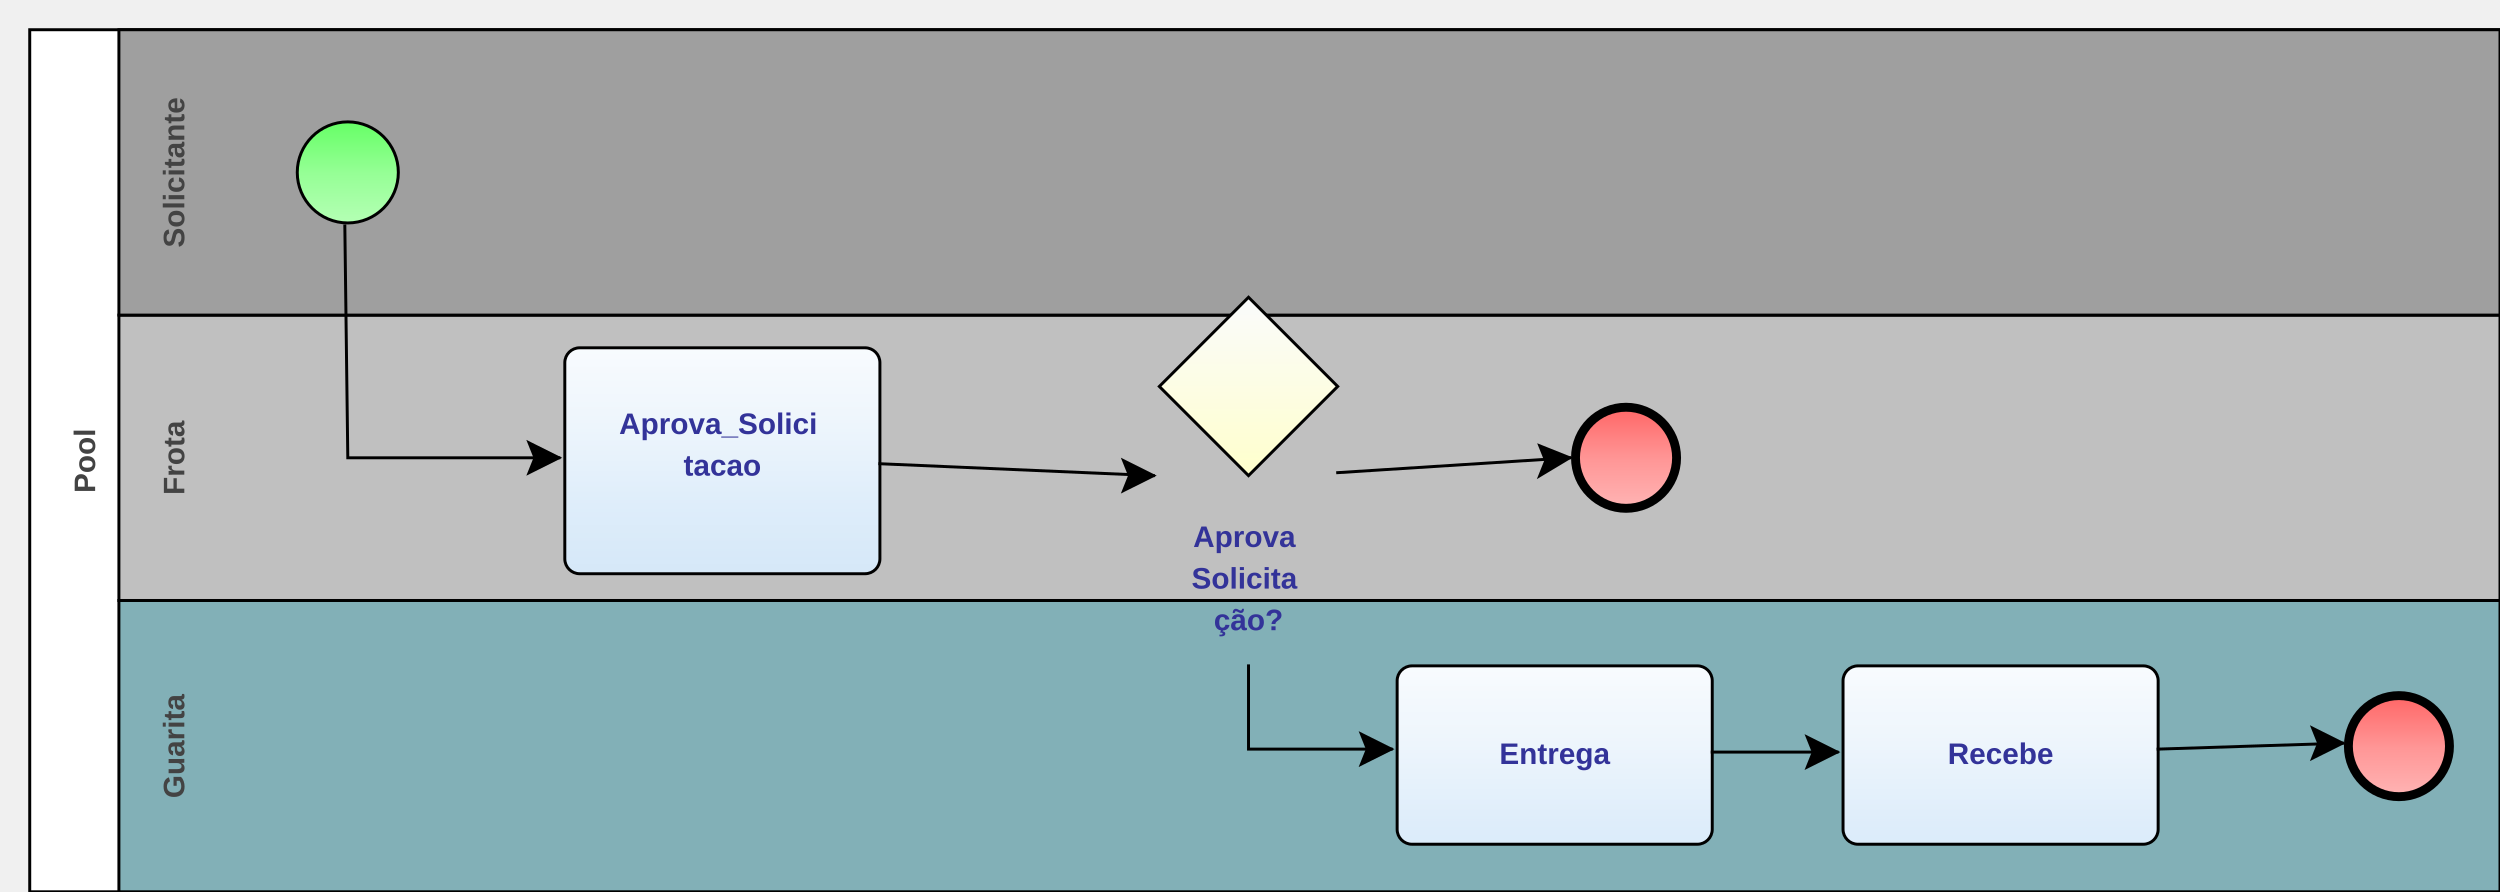
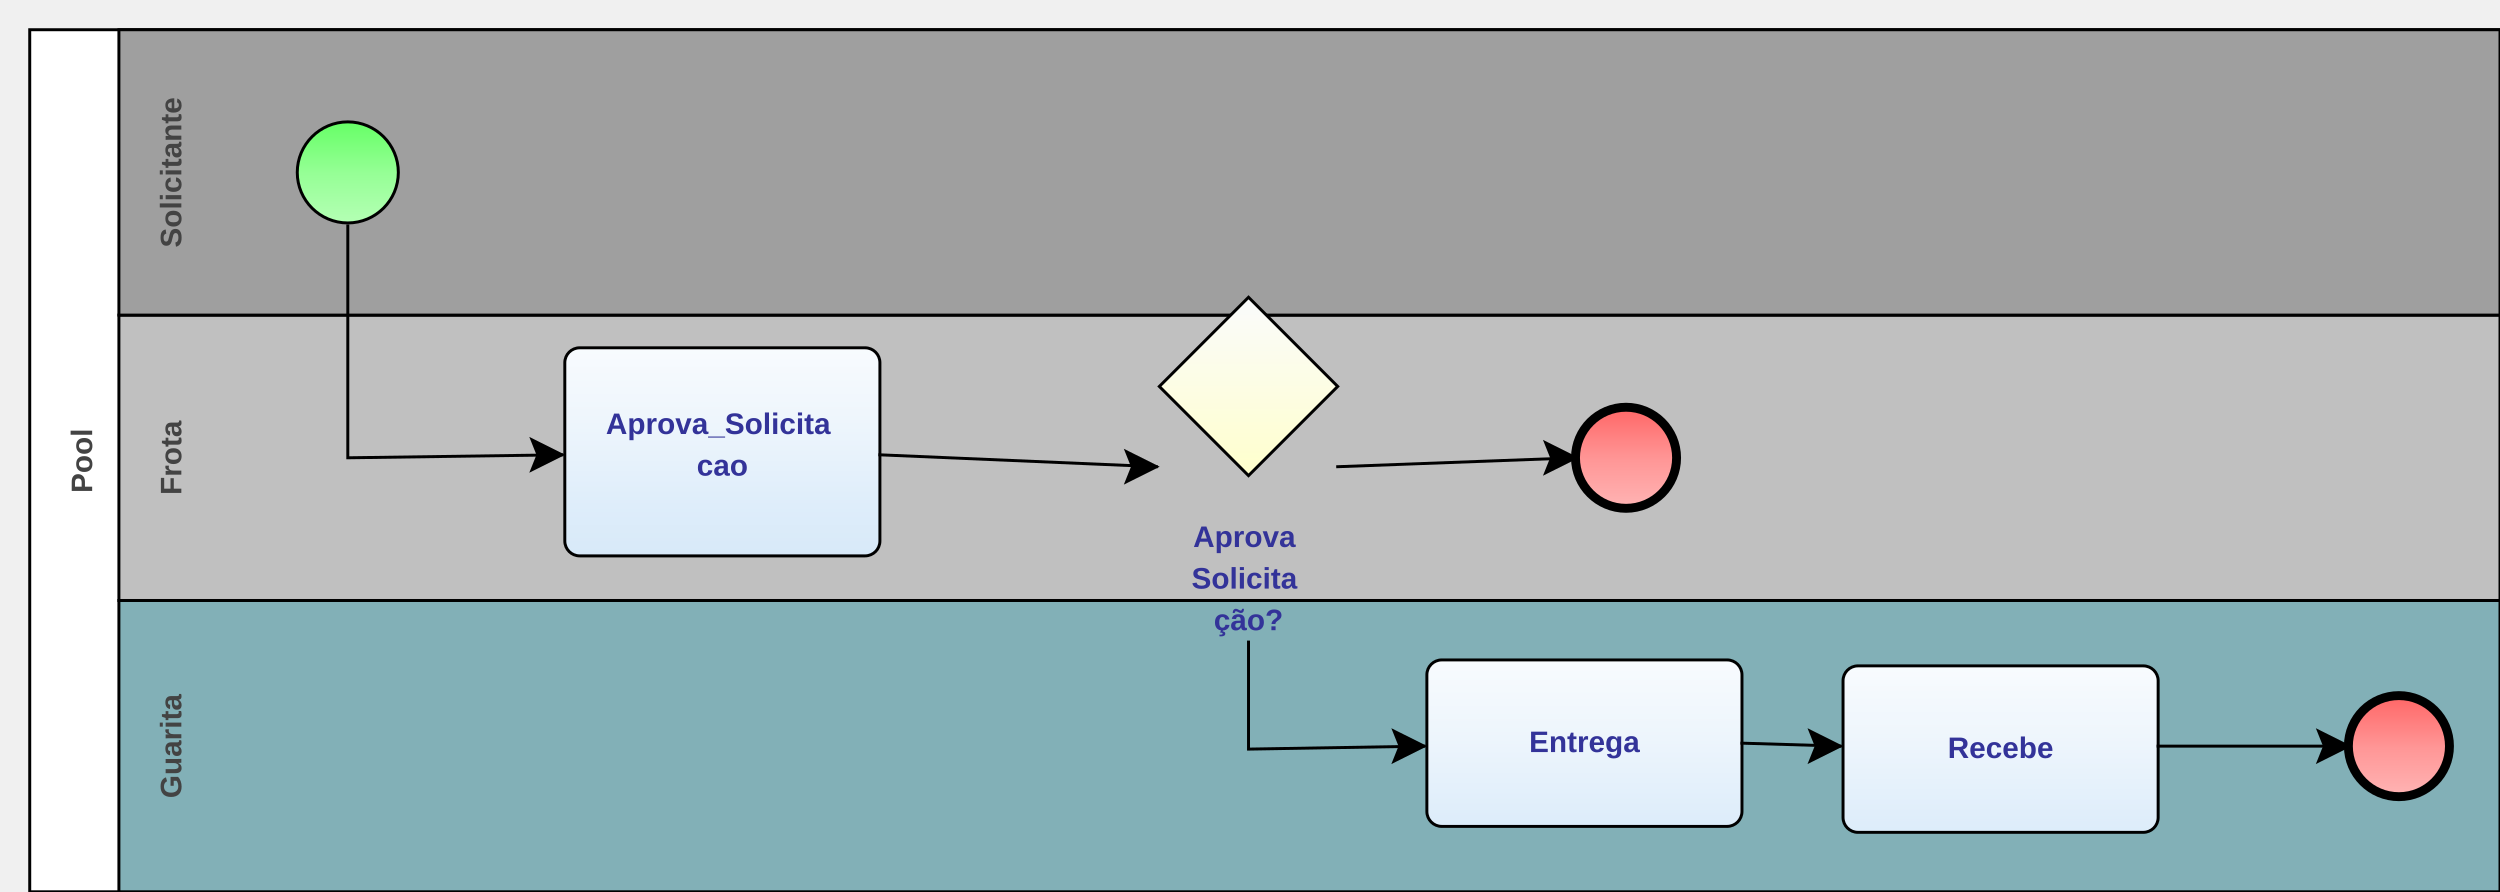
<svg xmlns="http://www.w3.org/2000/svg" xmlns:xlink="http://www.w3.org/1999/xlink" style="stroke-dasharray:none; shape-rendering:auto; font-family:'Arial'; text-rendering:auto; fill-opacity:1; color-interpolation:auto; color-rendering:auto; font-size:12; fill:black; stroke:black; image-rendering:auto; stroke-miterlimit:10; stroke-linecap:square; stroke-linejoin:miter; font-style:normal; stroke-width:1; stroke-dashoffset:0; font-weight:normal; stroke-opacity:1;" contentScriptType="text/ecmascript" preserveAspectRatio="xMidYMid meet" zoomAndPan="magnify" version="1.0" contentStyleType="text/css" xml:xlink="http://www.w3.org/1999/xlink" width="841" height="300">
  <rect x="10" y="10" width="831" height="290" ry="0" rx="0" style="stroke:#000000; fill:#FFFFFF" />
  <rect x="40" y="202" width="801" height="98" ry="0" rx="0" style="stroke:#000000; fill:#82B0B7" />
  <g componentSequence="9">
-     <text x="-251" y="48" transform="rotate(270)" text-anchor="middle" style="font-weight:bold;font-size:10px;stroke:none; fill:#434343">
+     <text x="-251" y="47" transform="rotate(270)" text-anchor="middle" style="font-weight:bold;font-size:10px;stroke:none; fill:#434343">
      <tspan dy="14" x="-251">Guarita</tspan>
    </text>
  </g>
  <rect x="40" y="106" width="801" height="96" ry="0" rx="0" style="stroke:#000000; fill:#C0C0C0" />
  <g componentSequence="3">
-     <text x="-154" y="48" transform="rotate(270)" text-anchor="middle" style="font-weight:bold;font-size:10px;stroke:none; fill:#434343">
+     <text x="-154" y="47" transform="rotate(270)" text-anchor="middle" style="font-weight:bold;font-size:10px;stroke:none; fill:#434343">
      <tspan dy="14" x="-154">Frota</tspan>
    </text>
  </g>
  <rect x="40" y="10" width="801" height="96" ry="0" rx="0" style="stroke:#000000; fill:#9F9F9F" />
  <g componentSequence="2">
-     <text x="-58" y="48" transform="rotate(270)" text-anchor="middle" style="font-weight:bold;font-size:10px;stroke:none; fill:#434343">
+     <text x="-58" y="47" transform="rotate(270)" text-anchor="middle" style="font-weight:bold;font-size:10px;stroke:none; fill:#434343">
      <tspan dy="14" x="-58">Solicitante</tspan>
    </text>
  </g>
  <g componentSequence="1">
-     <text x="-155" y="18" transform="rotate(270)" text-anchor="middle" style="font-weight:bold;font-size:10px;stroke:none; fill:#434343">
+     <text x="-155" y="17" transform="rotate(270)" text-anchor="middle" style="font-weight:bold;font-size:10px;stroke:none; fill:#434343">
      <tspan dy="14" x="-155">Pool</tspan>
    </text>
  </g>
  <g sequence="4">
-     <ellipse cx="117" cy="58" rx="17" ry="17" stroke-width="1" style="fill:url(#linearGradient66FF6696FF96B6FFB6_1915413795);" stroke="336633" />
+     <ellipse cx="117" cy="58" rx="17" ry="17" stroke-width="1" style="fill:url(#linearGradient66FF6696FF96B6FFB6_780541766);" stroke="336633" />
  </g>
  <g sequence="10">
-     <polygon points=" 390 130 420 100 450 130 420 160 390 130" style="fill:url(#linearGradientFAFBFCFFFFCC_2095912214);" stroke="000000" />
+     <polygon points=" 390 130 420 100 450 130 420 160 390 130" style="fill:url(#linearGradientFAFBFCFFFFCC_541189350);" stroke="000000" />
  </g>
  <g componentSequence="10">
    <text x="420" y="170" text-anchor="middle" style="font-weight:bold;font-size:10px;stroke:none; fill:#333399">
      <tspan dy="14" x="420">Aprova</tspan>
      <tspan dy="14" x="420">Solicita</tspan>
      <tspan dy="14" x="420">ção?</tspan>
    </text>
  </g>
  <g sequence="12">
-     <ellipse cx="547" cy="154" rx="17" ry="17" stroke-width="3" style="fill:url(#linearGradientFF6666FF9696FFB6B6_2027064915);" stroke="993333" />
+     <ellipse cx="547" cy="154" rx="17" ry="17" stroke-width="3" style="fill:url(#linearGradientFF6666FF9696FFB6B6_612267062);" stroke="993333" />
  </g>
  <g sequence="14">
-     <rect x="470" y="224" width="106" height="60" ry="5" rx="5" style="fill:url(#linearGradientF8FBFEEDF5FCDEEDFAD4E7F8E2E5E9_1037049645);" stroke="191970" />
+     <rect x="480" y="222" width="106" height="56" ry="5" rx="5" style="fill:url(#linearGradientF8FBFEEDF5FCDEEDFAD4E7F8E2E5E9_1635577565);" stroke="191970" />
  </g>
  <g componentSequence="14">
-     <text x="523" y="243" text-anchor="middle" style="font-weight:bold;font-size:10px;stroke:none; fill:#333399">
-       <tspan dy="14" x="523">Entrega</tspan>
+     <text x="533" y="239" text-anchor="middle" style="font-weight:bold;font-size:10px;stroke:none; fill:#333399">
+       <tspan dy="14" x="533">Entrega</tspan>
    </text>
  </g>
  <g sequence="16">
-     <rect x="620" y="224" width="106" height="60" ry="5" rx="5" style="fill:url(#linearGradientF8FBFEEDF5FCDEEDFAD4E7F8E2E5E9_418838089);" stroke="191970" />
+     <rect x="620" y="224" width="106" height="56" ry="5" rx="5" style="fill:url(#linearGradientF8FBFEEDF5FCDEEDFAD4E7F8E2E5E9_2132713883);" stroke="191970" />
  </g>
  <g componentSequence="16">
-     <text x="673" y="243" text-anchor="middle" style="font-weight:bold;font-size:10px;stroke:none; fill:#333399">
+     <text x="673" y="241" text-anchor="middle" style="font-weight:bold;font-size:10px;stroke:none; fill:#333399">
      <tspan dy="14" x="673">Recebe</tspan>
    </text>
  </g>
  <g sequence="18">
-     <ellipse cx="807" cy="251" rx="17" ry="17" stroke-width="3" style="fill:url(#linearGradientFF6666FF9696FFB6B6_203884004);" stroke="993333" />
+     <ellipse cx="807" cy="251" rx="17" ry="17" stroke-width="3" style="fill:url(#linearGradientFF6666FF9696FFB6B6_1356270666);" stroke="993333" />
  </g>
  <g sequence="20">
-     <rect x="190" y="117" width="106" height="76" ry="5" rx="5" style="fill:url(#linearGradientF8FBFEEDF5FCDEEDFAD4E7F8E2E5E9_1626059301);" stroke="191970" />
+     <rect x="190" y="117" width="106" height="70" ry="5" rx="5" style="fill:url(#linearGradientF8FBFEEDF5FCDEEDFAD4E7F8E2E5E9_123674018);" stroke="191970" />
  </g>
  <g componentSequence="20">
    <text x="243" y="132" text-anchor="middle" style="font-weight:bold;font-size:10px;stroke:none; fill:#333399">
-       <tspan dy="14" x="243">Aprova_Solici</tspan>
-       <tspan dy="14" x="243">tacao</tspan>
+       <tspan dy="14" x="243">Aprova_Solicita</tspan>
+       <tspan dy="14" x="243">cao</tspan>
    </text>
  </g>
  <g componentSequence="13">
-     <text x="500" y="158" style="font-size:10px;font-weight:none;stroke:none; fill:#333399" text-anchor="left" />
+     <text x="500" y="156" style="font-size:10px;font-weight:none;stroke:none; fill:#333399" text-anchor="left" />
  </g>
  <g componentSequence="15">
-     <text x="441" y="252" style="font-size:10px;font-weight:none;stroke:none; fill:#333399" text-anchor="left" />
+     <text x="442" y="252" style="font-size:10px;font-weight:none;stroke:none; fill:#333399" text-anchor="left" />
  </g>
  <g componentSequence="17">
-     <text x="608" y="254" style="font-size:10px;font-weight:none;stroke:none; fill:#333399" text-anchor="left" />
+     <text x="613" y="251" style="font-size:10px;font-weight:none;stroke:none; fill:#333399" text-anchor="left" />
  </g>
  <g componentSequence="19">
-     <text x="768" y="252" style="font-size:10px;font-weight:none;stroke:none; fill:#333399" text-anchor="left" />
+     <text x="768" y="251" style="font-size:10px;font-weight:none;stroke:none; fill:#333399" text-anchor="left" />
  </g>
  <g componentSequence="21">
    <text x="127" y="151" style="font-size:10px;font-weight:none;stroke:none; fill:#333399" text-anchor="left" />
  </g>
  <g componentSequence="22">
-     <text x="353" y="159" style="font-size:10px;font-weight:none;stroke:none; fill:#333399" text-anchor="left" />
+     <text x="353" y="155" style="font-size:10px;font-weight:none;stroke:none; fill:#333399" text-anchor="left" />
  </g>
-   <path style="fill:none; stroke:#000000;stroke-width:1" d="M116.0 76.0 L117.0 154.0 L188.0 154.0" />
-   <polygon style="fill:#000000; stroke:#000000;" points=" 178 149 188 154 178 159 180 154" />
-   <path style="fill:none; stroke:#000000;stroke-width:1" d="M450.0 159.0 L528.0 154.0" />
-   <polygon style="fill:#000000; stroke:#000000;" points=" 518 150 528 154 518 160 520 155" />
-   <path style="fill:none; stroke:#000000;stroke-width:1" d="M420.0 224.0 L420.0 252.0 L468.0 252.0" />
-   <polygon style="fill:#000000; stroke:#000000;" points=" 458 247 468 252 458 257 460 252" />
-   <path style="fill:none; stroke:#000000;stroke-width:1" d="M296.0 156.0 L388.0 160.0" />
-   <polygon style="fill:#000000; stroke:#000000;" points=" 378 155 388 160 378 165 380 160" />
-   <path style="fill:none; stroke:#000000;stroke-width:1" d="M576.0 253.0 L618.0 253.0" />
-   <polygon style="fill:#000000; stroke:#000000;" points=" 608 248 618 253 608 258 610 253" />
-   <path style="fill:none; stroke:#000000;stroke-width:1" d="M726.0 252.0 L788.0 250.0" />
-   <polygon style="fill:#000000; stroke:#000000;" points=" 778 245 788 250 778 255 780 250" />
+   <path style="fill:none; stroke:#000000;stroke-width:1" d="M117.0 76.0 L117.0 154.0 L189.0 153.0" />
+   <polygon style="fill:#000000; stroke:#000000;" points=" 179 148 189 153 179 158 181 153" />
+   <path style="fill:none; stroke:#000000;stroke-width:1" d="M450.0 157.0 L530.0 154.0" />
+   <polygon style="fill:#000000; stroke:#000000;" points=" 520 149 530 154 520 159 522 154" />
+   <path style="fill:none; stroke:#000000;stroke-width:1" d="M420.0 216.0 L420.0 252.0 L479.0 251.0" />
+   <polygon style="fill:#000000; stroke:#000000;" points=" 469 246 479 251 469 256 471 251" />
+   <path style="fill:none; stroke:#000000;stroke-width:1" d="M296.0 153.0 L389.0 157.0" />
+   <polygon style="fill:#000000; stroke:#000000;" points=" 379 152 389 157 379 162 381 157" />
+   <path style="fill:none; stroke:#000000;stroke-width:1" d="M586.0 250.0 L619.0 251.0" />
+   <polygon style="fill:#000000; stroke:#000000;" points=" 609 246 619 251 609 256 611 251" />
+   <path style="fill:none; stroke:#000000;stroke-width:1" d="M726.0 251.0 L790.0 251.0" />
+   <polygon style="fill:#000000; stroke:#000000;" points=" 780 246 790 251 780 256 782 251" />
  <defs>
-     <linearGradient xlink:href="#linearGradient66FF6696FF96B6FFB6" id="linearGradient66FF6696FF96B6FFB6_1915413795" x1="0" y1="41.0" x2="0" y2="76.0" gradientUnits="userSpaceOnUse" xlink:type="simple" xlink:actuate="onLoad" xlink:show="other" />
+     <linearGradient xlink:href="#linearGradient66FF6696FF96B6FFB6" id="linearGradient66FF6696FF96B6FFB6_780541766" x1="0" y1="41.0" x2="0" y2="76.0" gradientUnits="userSpaceOnUse" xlink:type="simple" xlink:actuate="onLoad" xlink:show="other" />
    <linearGradient id="linearGradient66FF6696FF96B6FFB6">
      <stop style="stop-color:#66FF66;stop-opacity:1;" offset="0.0" id="stop66FF66" />
      <stop style="stop-color:#96FF96;stop-opacity:1;" offset="0.5" id="stop96FF96" />
      <stop style="stop-color:#B6FFB6;stop-opacity:1;" offset="1.0" id="stopB6FFB6" />
    </linearGradient>
-     <linearGradient xlink:href="#linearGradientFAFBFCFFFFCC" id="linearGradientFAFBFCFFFFCC_2095912214" x1="0" y1="100.0" x2="0" y2="160.0" gradientUnits="userSpaceOnUse" xlink:type="simple" xlink:actuate="onLoad" xlink:show="other" />
+     <linearGradient xlink:href="#linearGradientFAFBFCFFFFCC" id="linearGradientFAFBFCFFFFCC_541189350" x1="0" y1="100.0" x2="0" y2="160.0" gradientUnits="userSpaceOnUse" xlink:type="simple" xlink:actuate="onLoad" xlink:show="other" />
    <linearGradient id="linearGradientFAFBFCFFFFCC">
      <stop style="stop-color:#FAFBFC;stop-opacity:1;" offset="0.0" id="stopFAFBFC" />
      <stop style="stop-color:#FFFFCC;stop-opacity:1;" offset="1.0" id="stopFFFFCC" />
    </linearGradient>
-     <linearGradient xlink:href="#linearGradientFF6666FF9696FFB6B6" id="linearGradientFF6666FF9696FFB6B6_2027064915" x1="0" y1="137.0" x2="0" y2="172.0" gradientUnits="userSpaceOnUse" xlink:type="simple" xlink:actuate="onLoad" xlink:show="other" />
+     <linearGradient xlink:href="#linearGradientFF6666FF9696FFB6B6" id="linearGradientFF6666FF9696FFB6B6_612267062" x1="0" y1="137.0" x2="0" y2="172.0" gradientUnits="userSpaceOnUse" xlink:type="simple" xlink:actuate="onLoad" xlink:show="other" />
    <linearGradient id="linearGradientFF6666FF9696FFB6B6">
      <stop style="stop-color:#FF6666;stop-opacity:1;" offset="0.0" id="stopFF6666" />
      <stop style="stop-color:#FF9696;stop-opacity:1;" offset="0.5" id="stopFF9696" />
      <stop style="stop-color:#FFB6B6;stop-opacity:1;" offset="1.0" id="stopFFB6B6" />
    </linearGradient>
-     <linearGradient xlink:href="#linearGradientF8FBFEEDF5FCDEEDFAD4E7F8E2E5E9" id="linearGradientF8FBFEEDF5FCDEEDFAD4E7F8E2E5E9_1037049645" x1="0" y1="224.0" x2="0" y2="330.0" gradientUnits="userSpaceOnUse" xlink:type="simple" xlink:actuate="onLoad" xlink:show="other" />
+     <linearGradient xlink:href="#linearGradientF8FBFEEDF5FCDEEDFAD4E7F8E2E5E9" id="linearGradientF8FBFEEDF5FCDEEDFAD4E7F8E2E5E9_1635577565" x1="0" y1="222.0" x2="0" y2="328.0" gradientUnits="userSpaceOnUse" xlink:type="simple" xlink:actuate="onLoad" xlink:show="other" />
    <linearGradient id="linearGradientF8FBFEEDF5FCDEEDFAD4E7F8E2E5E9">
      <stop style="stop-color:#F8FBFE;stop-opacity:1;" offset="0.0" id="stopF8FBFE" />
      <stop style="stop-color:#EDF5FC;stop-opacity:1;" offset="0.25" id="stopEDF5FC" />
      <stop style="stop-color:#DEEDFA;stop-opacity:1;" offset="0.5" id="stopDEEDFA" />
      <stop style="stop-color:#D4E7F8;stop-opacity:1;" offset="0.75" id="stopD4E7F8" />
      <stop style="stop-color:#E2E5E9;stop-opacity:1;" offset="1.0" id="stopE2E5E9" />
    </linearGradient>
-     <linearGradient xlink:href="#linearGradientF8FBFEEDF5FCDEEDFAD4E7F8E2E5E9" id="linearGradientF8FBFEEDF5FCDEEDFAD4E7F8E2E5E9_418838089" x1="0" y1="224.0" x2="0" y2="330.0" gradientUnits="userSpaceOnUse" xlink:type="simple" xlink:actuate="onLoad" xlink:show="other" />
-     <linearGradient xlink:href="#linearGradientFF6666FF9696FFB6B6" id="linearGradientFF6666FF9696FFB6B6_203884004" x1="0" y1="234.0" x2="0" y2="269.0" gradientUnits="userSpaceOnUse" xlink:type="simple" xlink:actuate="onLoad" xlink:show="other" />
-     <linearGradient xlink:href="#linearGradientF8FBFEEDF5FCDEEDFAD4E7F8E2E5E9" id="linearGradientF8FBFEEDF5FCDEEDFAD4E7F8E2E5E9_1626059301" x1="0" y1="117.0" x2="0" y2="223.0" gradientUnits="userSpaceOnUse" xlink:type="simple" xlink:actuate="onLoad" xlink:show="other" />
+     <linearGradient xlink:href="#linearGradientF8FBFEEDF5FCDEEDFAD4E7F8E2E5E9" id="linearGradientF8FBFEEDF5FCDEEDFAD4E7F8E2E5E9_2132713883" x1="0" y1="224.0" x2="0" y2="330.0" gradientUnits="userSpaceOnUse" xlink:type="simple" xlink:actuate="onLoad" xlink:show="other" />
+     <linearGradient xlink:href="#linearGradientFF6666FF9696FFB6B6" id="linearGradientFF6666FF9696FFB6B6_1356270666" x1="0" y1="234.0" x2="0" y2="269.0" gradientUnits="userSpaceOnUse" xlink:type="simple" xlink:actuate="onLoad" xlink:show="other" />
+     <linearGradient xlink:href="#linearGradientF8FBFEEDF5FCDEEDFAD4E7F8E2E5E9" id="linearGradientF8FBFEEDF5FCDEEDFAD4E7F8E2E5E9_123674018" x1="0" y1="117.0" x2="0" y2="223.0" gradientUnits="userSpaceOnUse" xlink:type="simple" xlink:actuate="onLoad" xlink:show="other" />
  </defs>
</svg>
